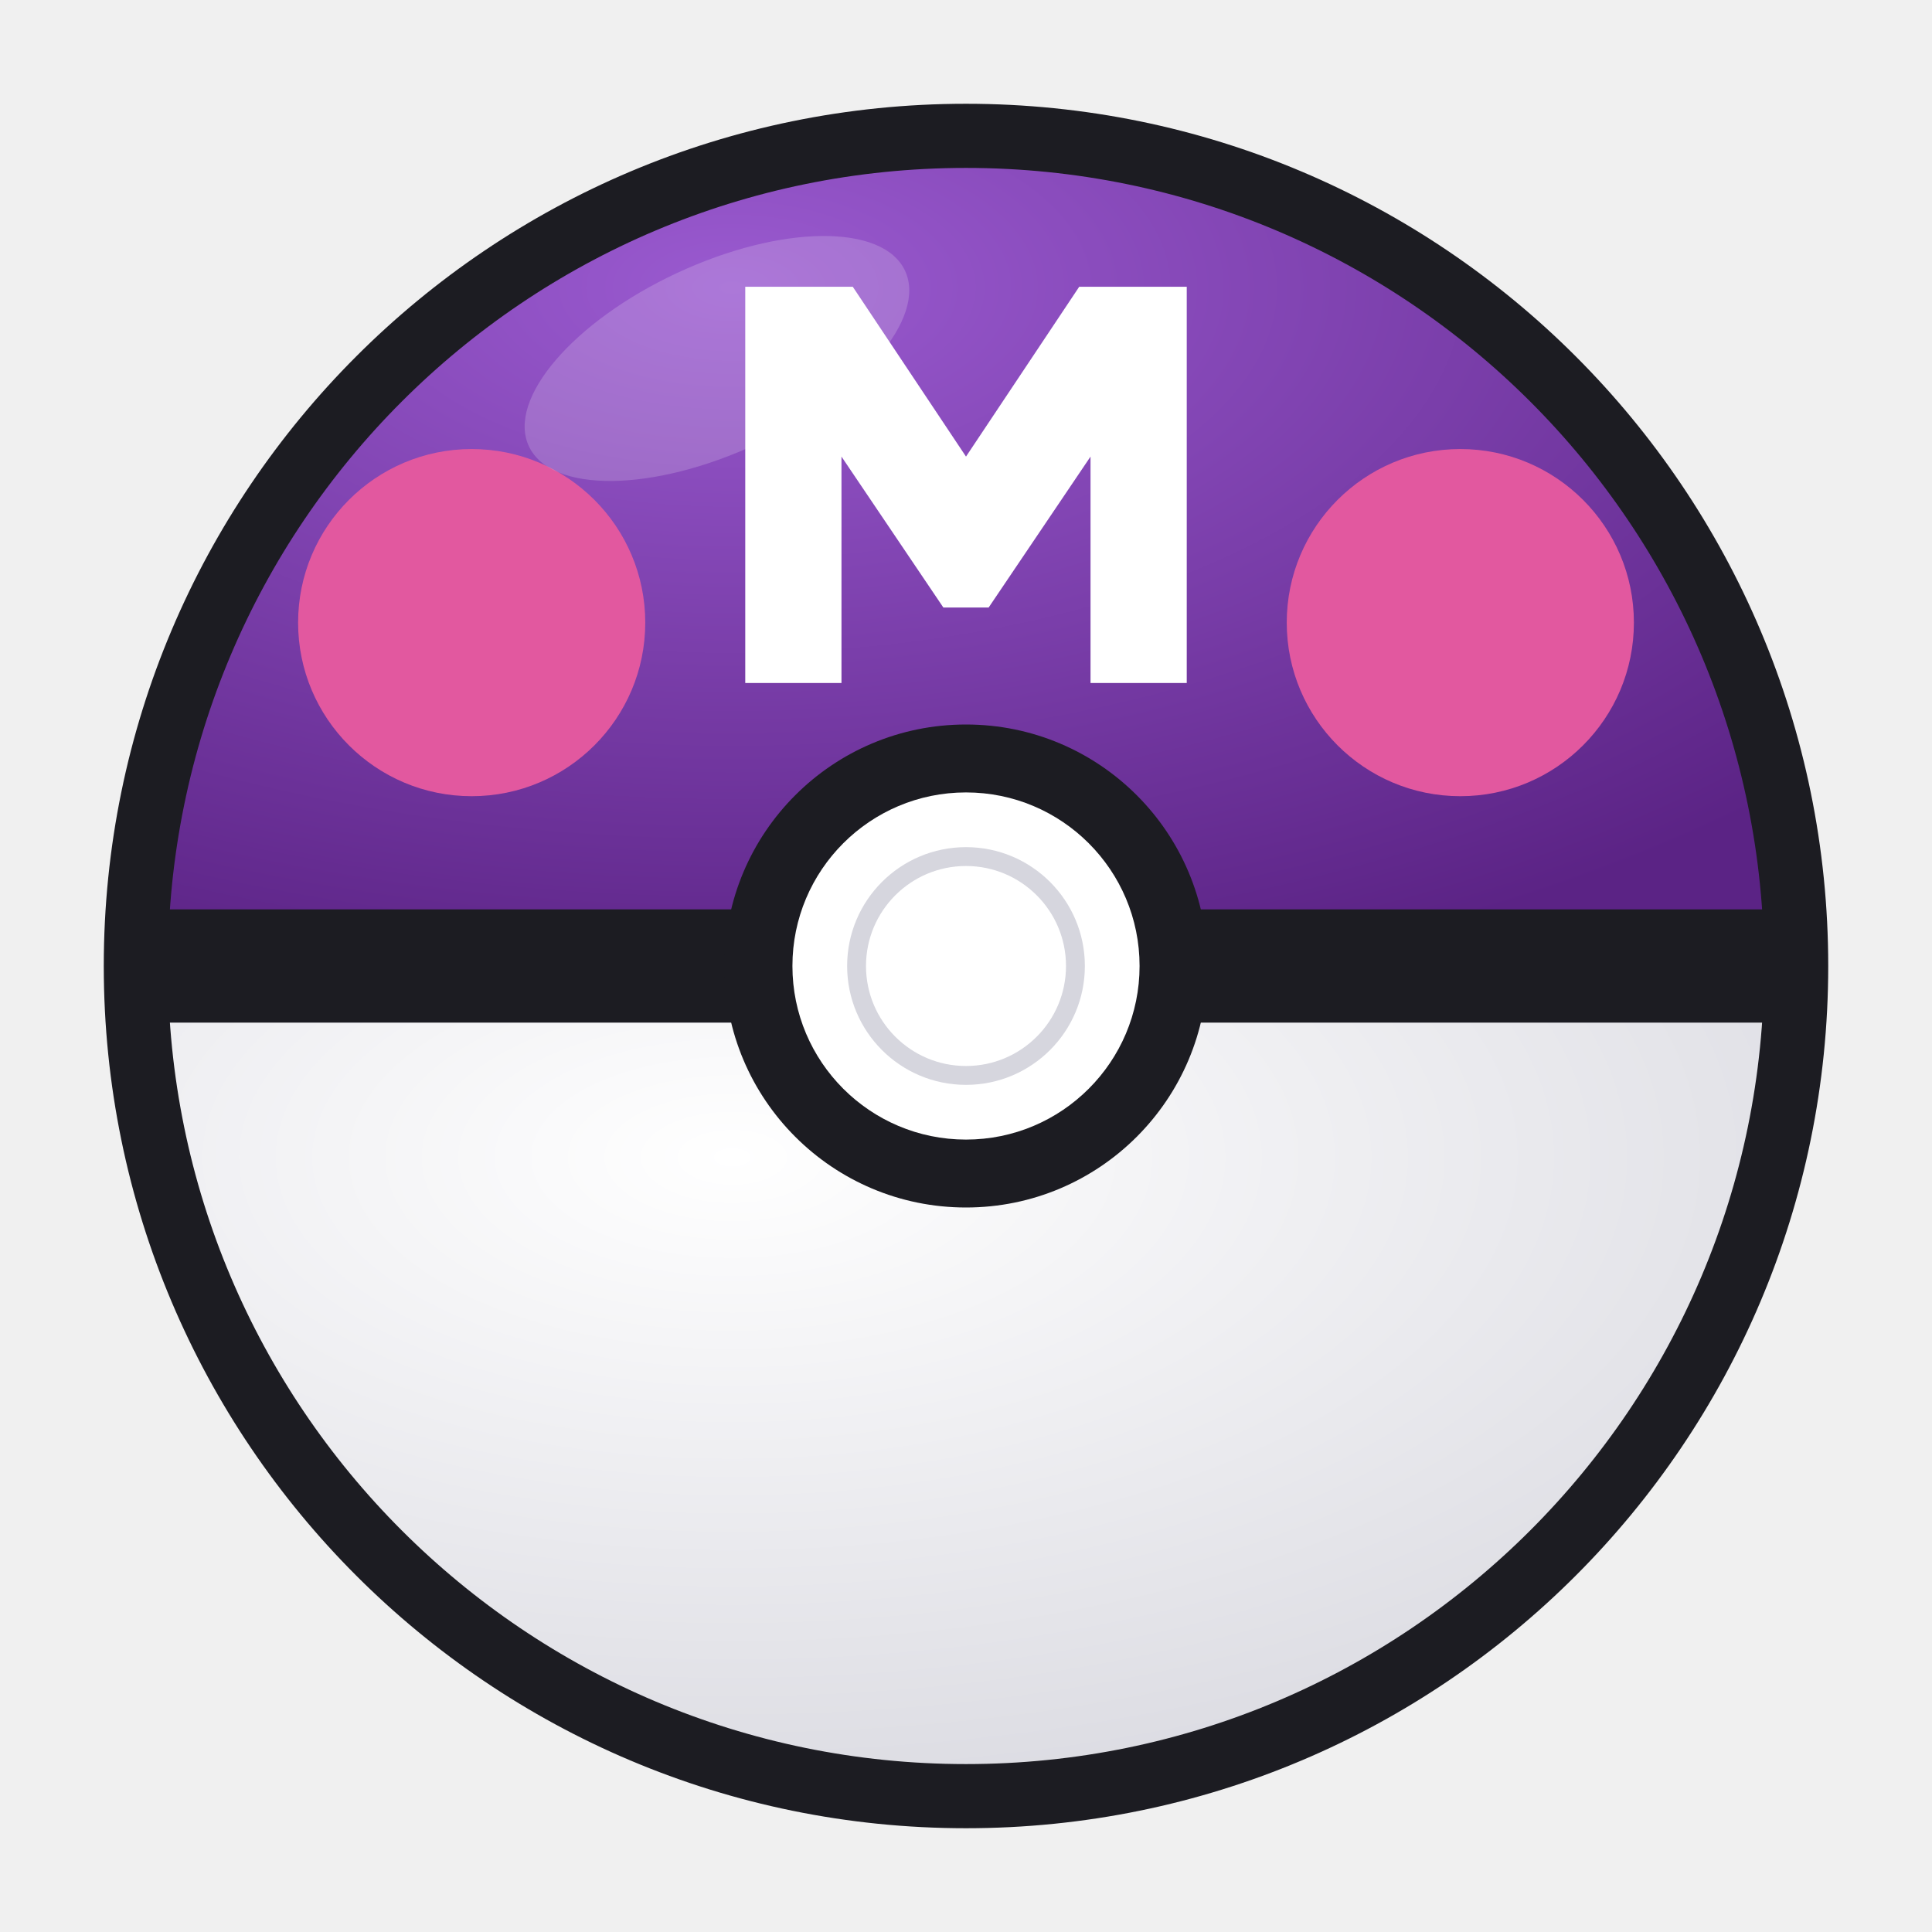
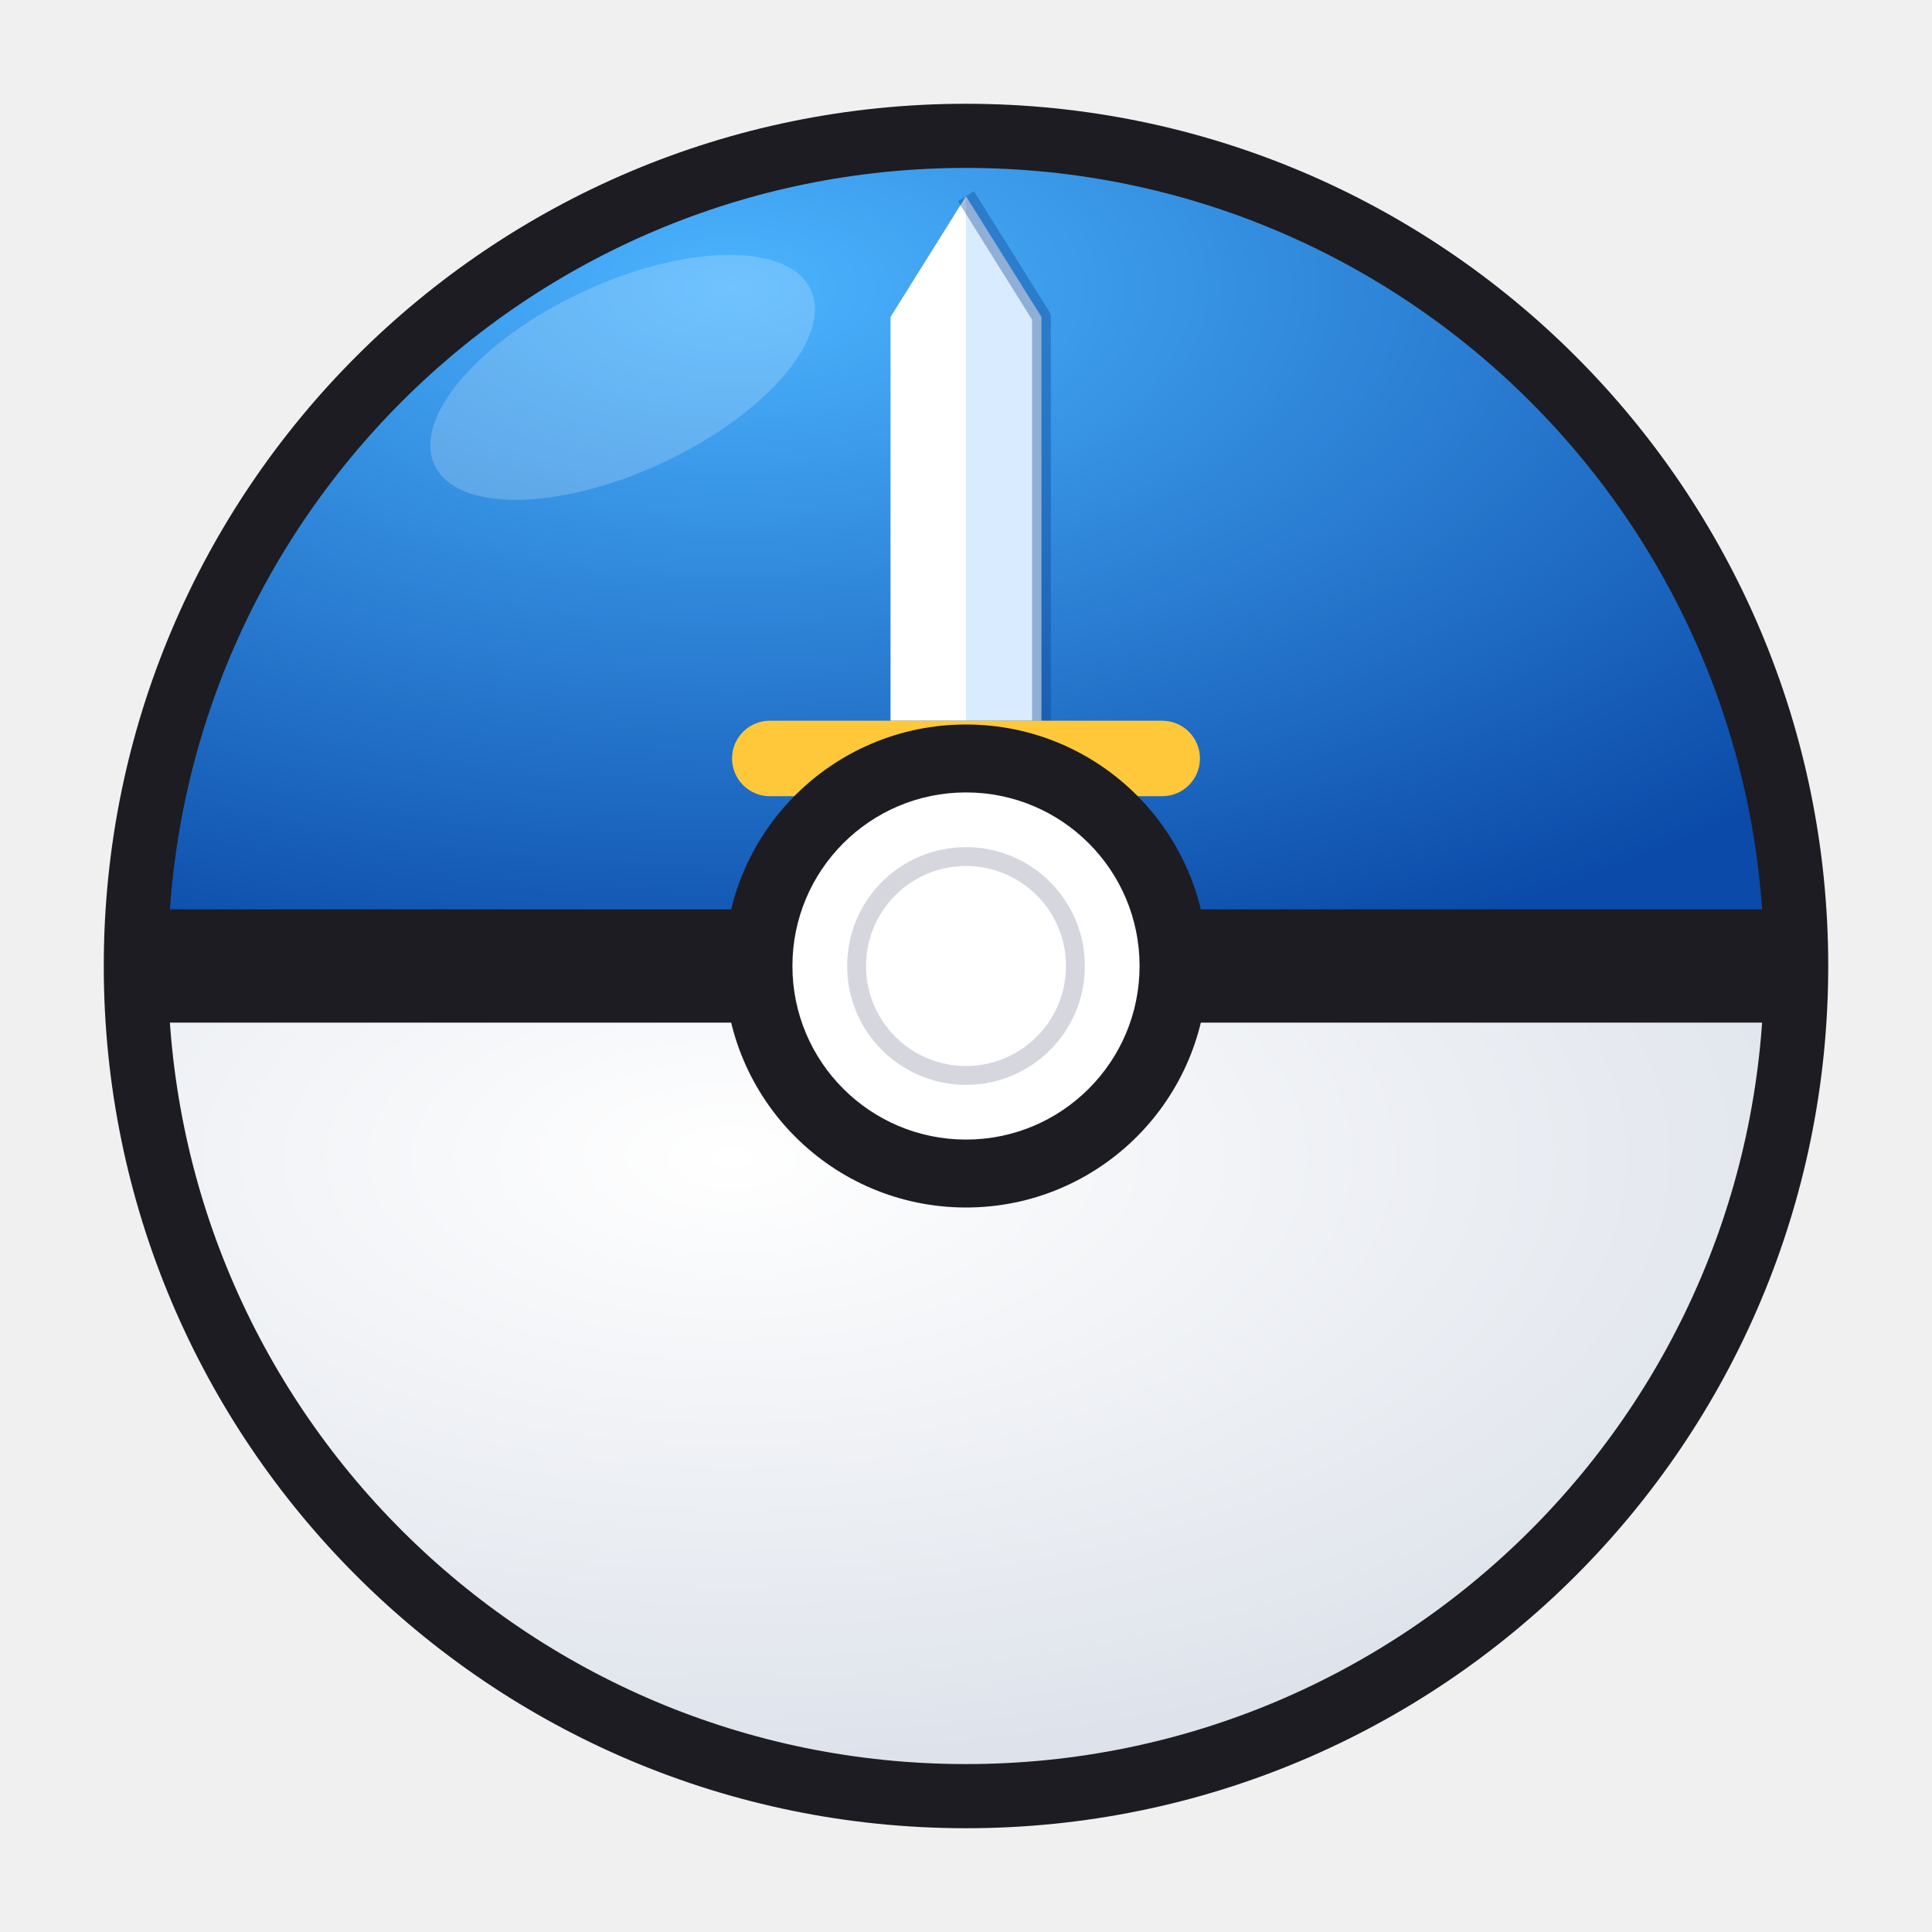
<svg xmlns="http://www.w3.org/2000/svg" width="1024" height="1024" viewBox="0 0 1024 1024">
  <defs>
    <radialGradient id="top" cx="0.38" cy="0.3" r="0.75">
-       <stop offset="0" stop-color="#9a5ad0" />
-       <stop offset="1" stop-color="#5b2385" />
+       <stop offset="0" stop-color="#4bb4ff" />
+       <stop offset="1" stop-color="#0b4aa8" />
    </radialGradient>
    <radialGradient id="bottom" cx="0.38" cy="0.2" r="0.9">
      <stop offset="0" stop-color="#ffffff" />
-       <stop offset="1" stop-color="#cfcfd8" />
+       <stop offset="1" stop-color="#cfd6e2" />
    </radialGradient>
+     <linearGradient id="blade" x1="0" y1="0" x2="1" y2="0">
+       <stop offset="0" stop-color="#ffffff" />
+       <stop offset="0.5" stop-color="#ffffff" />
+       <stop offset="0.5" stop-color="#d9ecff" />
+       <stop offset="1" stop-color="#d9ecff" />
+     </linearGradient>
    <clipPath id="ball">
      <circle cx="512" cy="512" r="440" />
    </clipPath>
  </defs>
  <g clip-path="url(#ball)">
    <rect x="0" y="0" width="1024" height="512" fill="url(#top)" />
    <rect x="0" y="512" width="1024" height="512" fill="url(#bottom)" />
-     <circle cx="250" cy="330" r="92" fill="#e2589f" />
-     <circle cx="774" cy="330" r="92" fill="#e2589f" />
-     <path transform="translate(0 -58)" d="M395 420 L395 210 L452 210 L512 300 L572 210 L629 210 L629 420 L578 420 L578 300 L524 380 L500 380 L446 300 L446 420 Z" fill="#ffffff" />
+     <path d="M512 104 L552 168 L552 382 L472 382 L472 168 Z" fill="url(#blade)" />
+     <path d="M512 104 L552 168 L552 382" fill="none" stroke="#0a3d8c" stroke-width="10" stroke-linejoin="round" opacity="0.35" />
+     <rect x="388" y="382" width="248" height="40" rx="20" fill="#ffc83a" />
+     <rect x="490" y="422" width="44" height="60" fill="#ffffff" />
    <rect x="0" y="482" width="1024" height="60" fill="#1c1c22" />
  </g>
  <circle cx="512" cy="512" r="440" fill="none" stroke="#1c1c22" stroke-width="34" />
  <circle cx="512" cy="512" r="128" fill="#1c1c22" />
  <circle cx="512" cy="512" r="92" fill="#ffffff" />
  <circle cx="512" cy="512" r="58" fill="none" stroke="#d6d6de" stroke-width="10" />
-   <ellipse cx="380" cy="190" rx="110" ry="50" fill="#ffffff" opacity="0.18" transform="rotate(-25 380 190)" />
+   <ellipse cx="330" cy="200" rx="110" ry="50" fill="#ffffff" opacity="0.20" transform="rotate(-25 330 200)" />
</svg>
